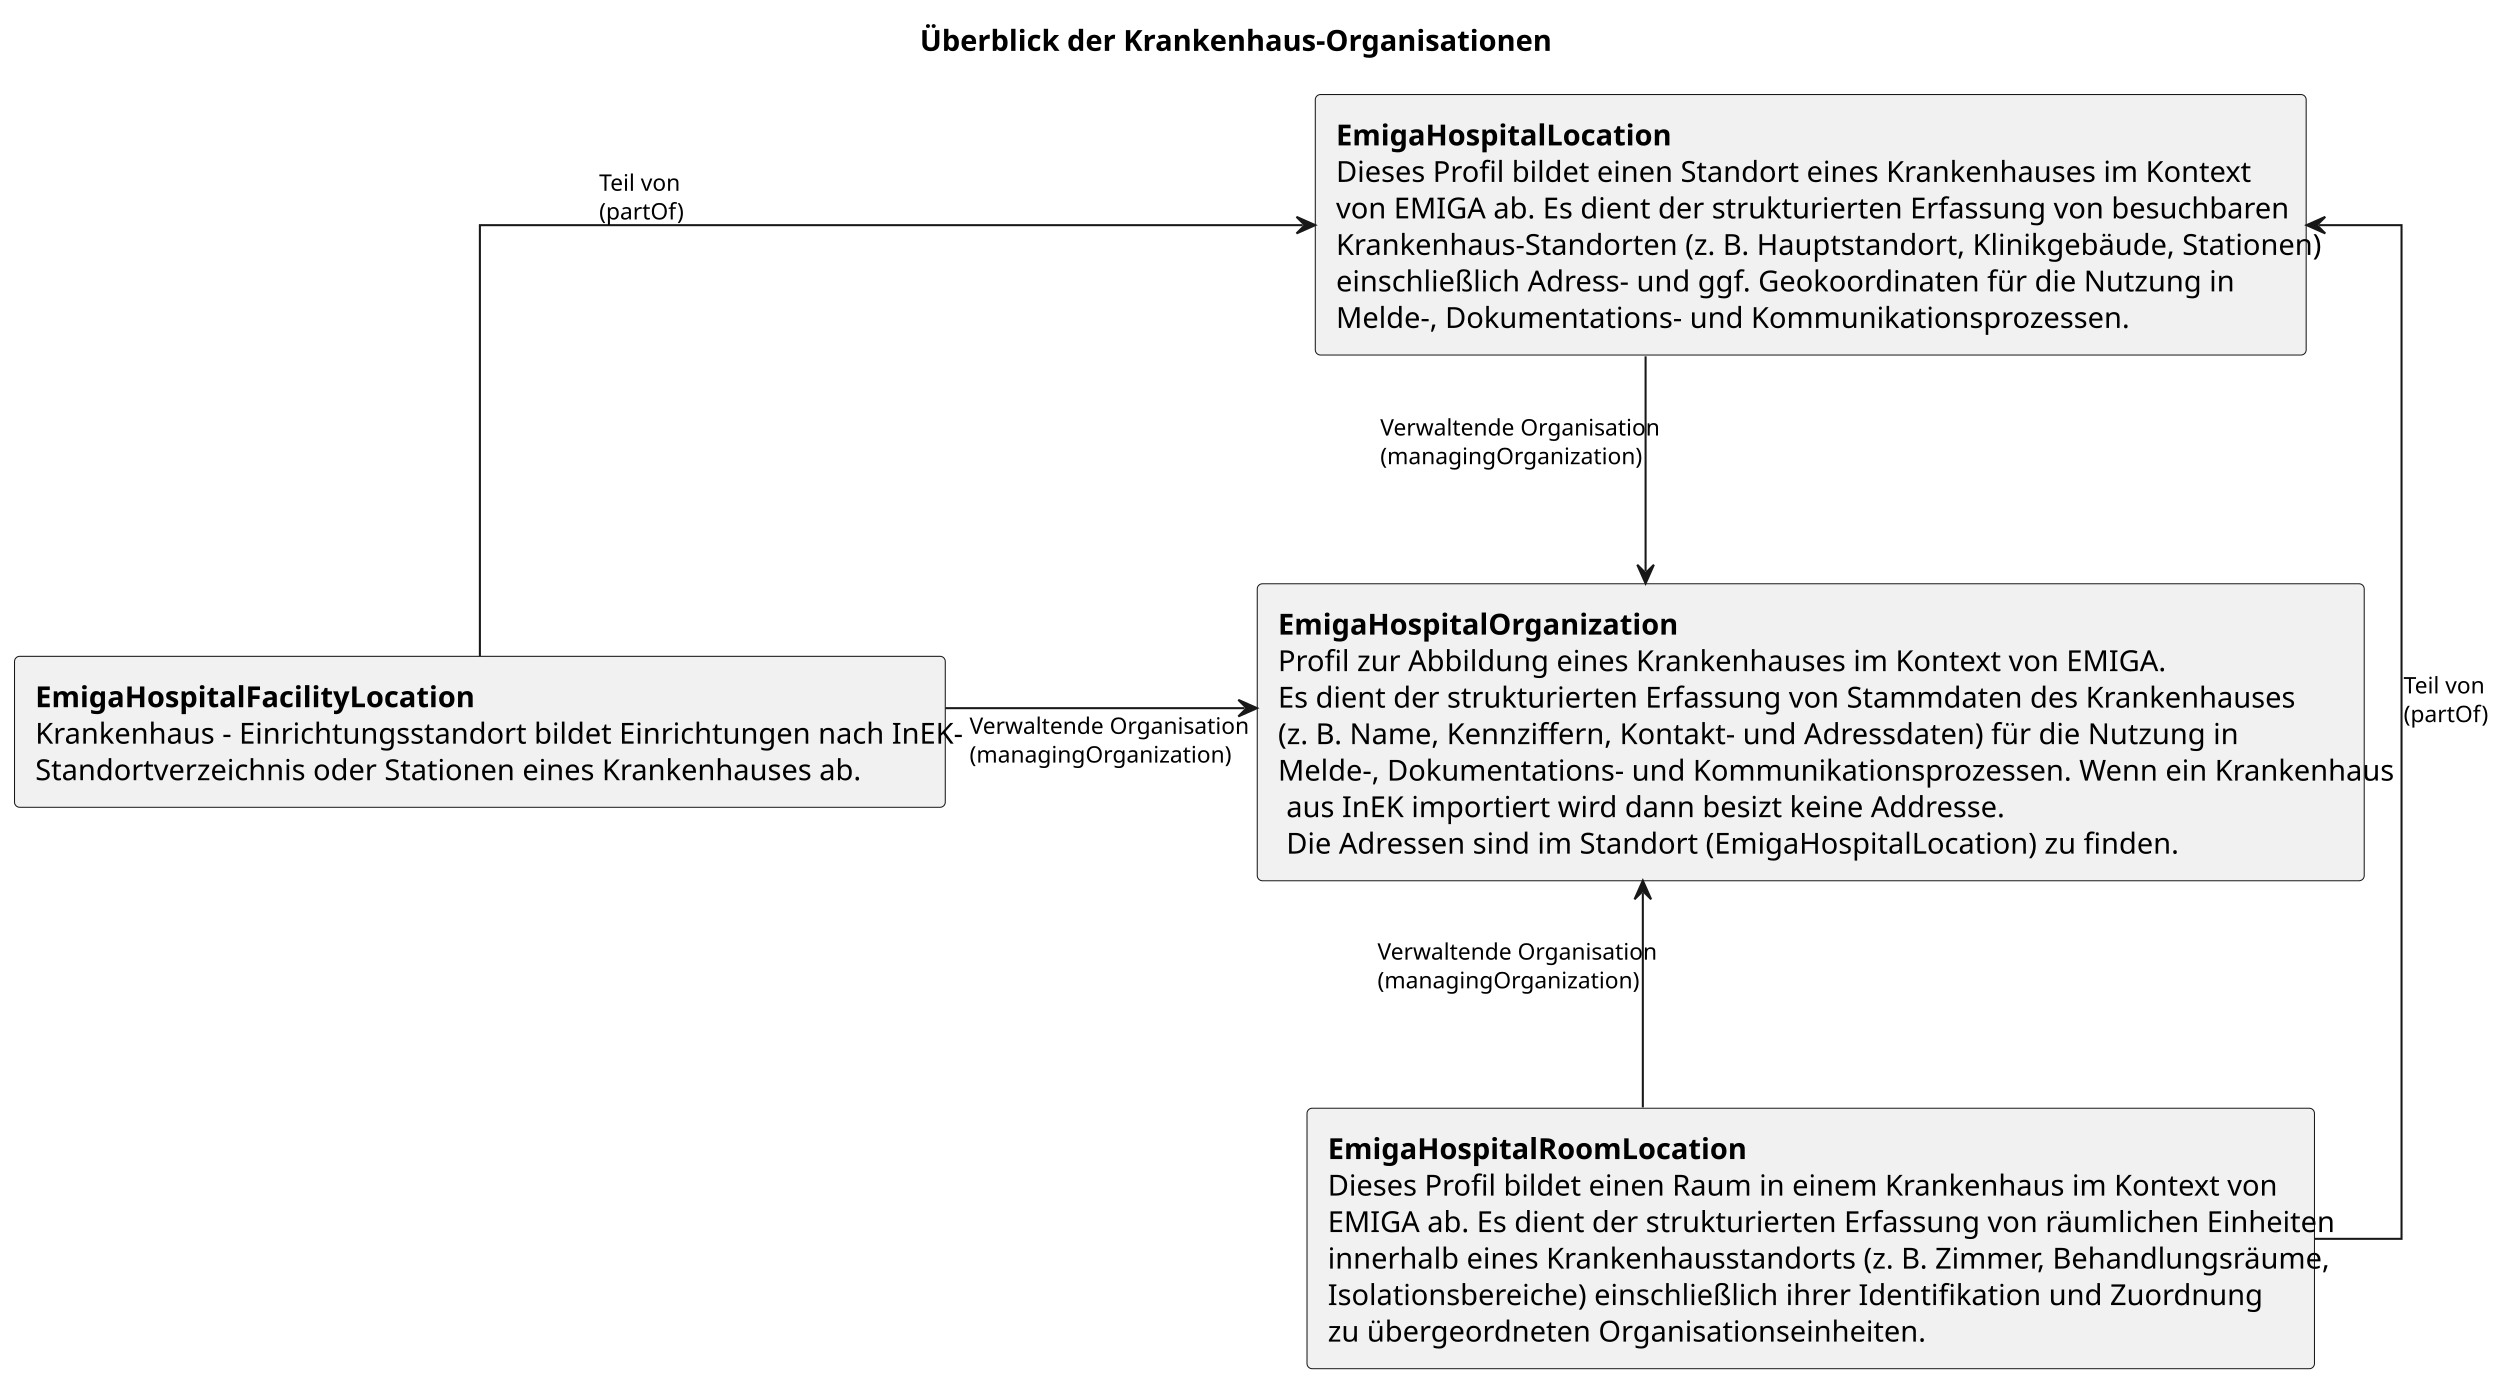
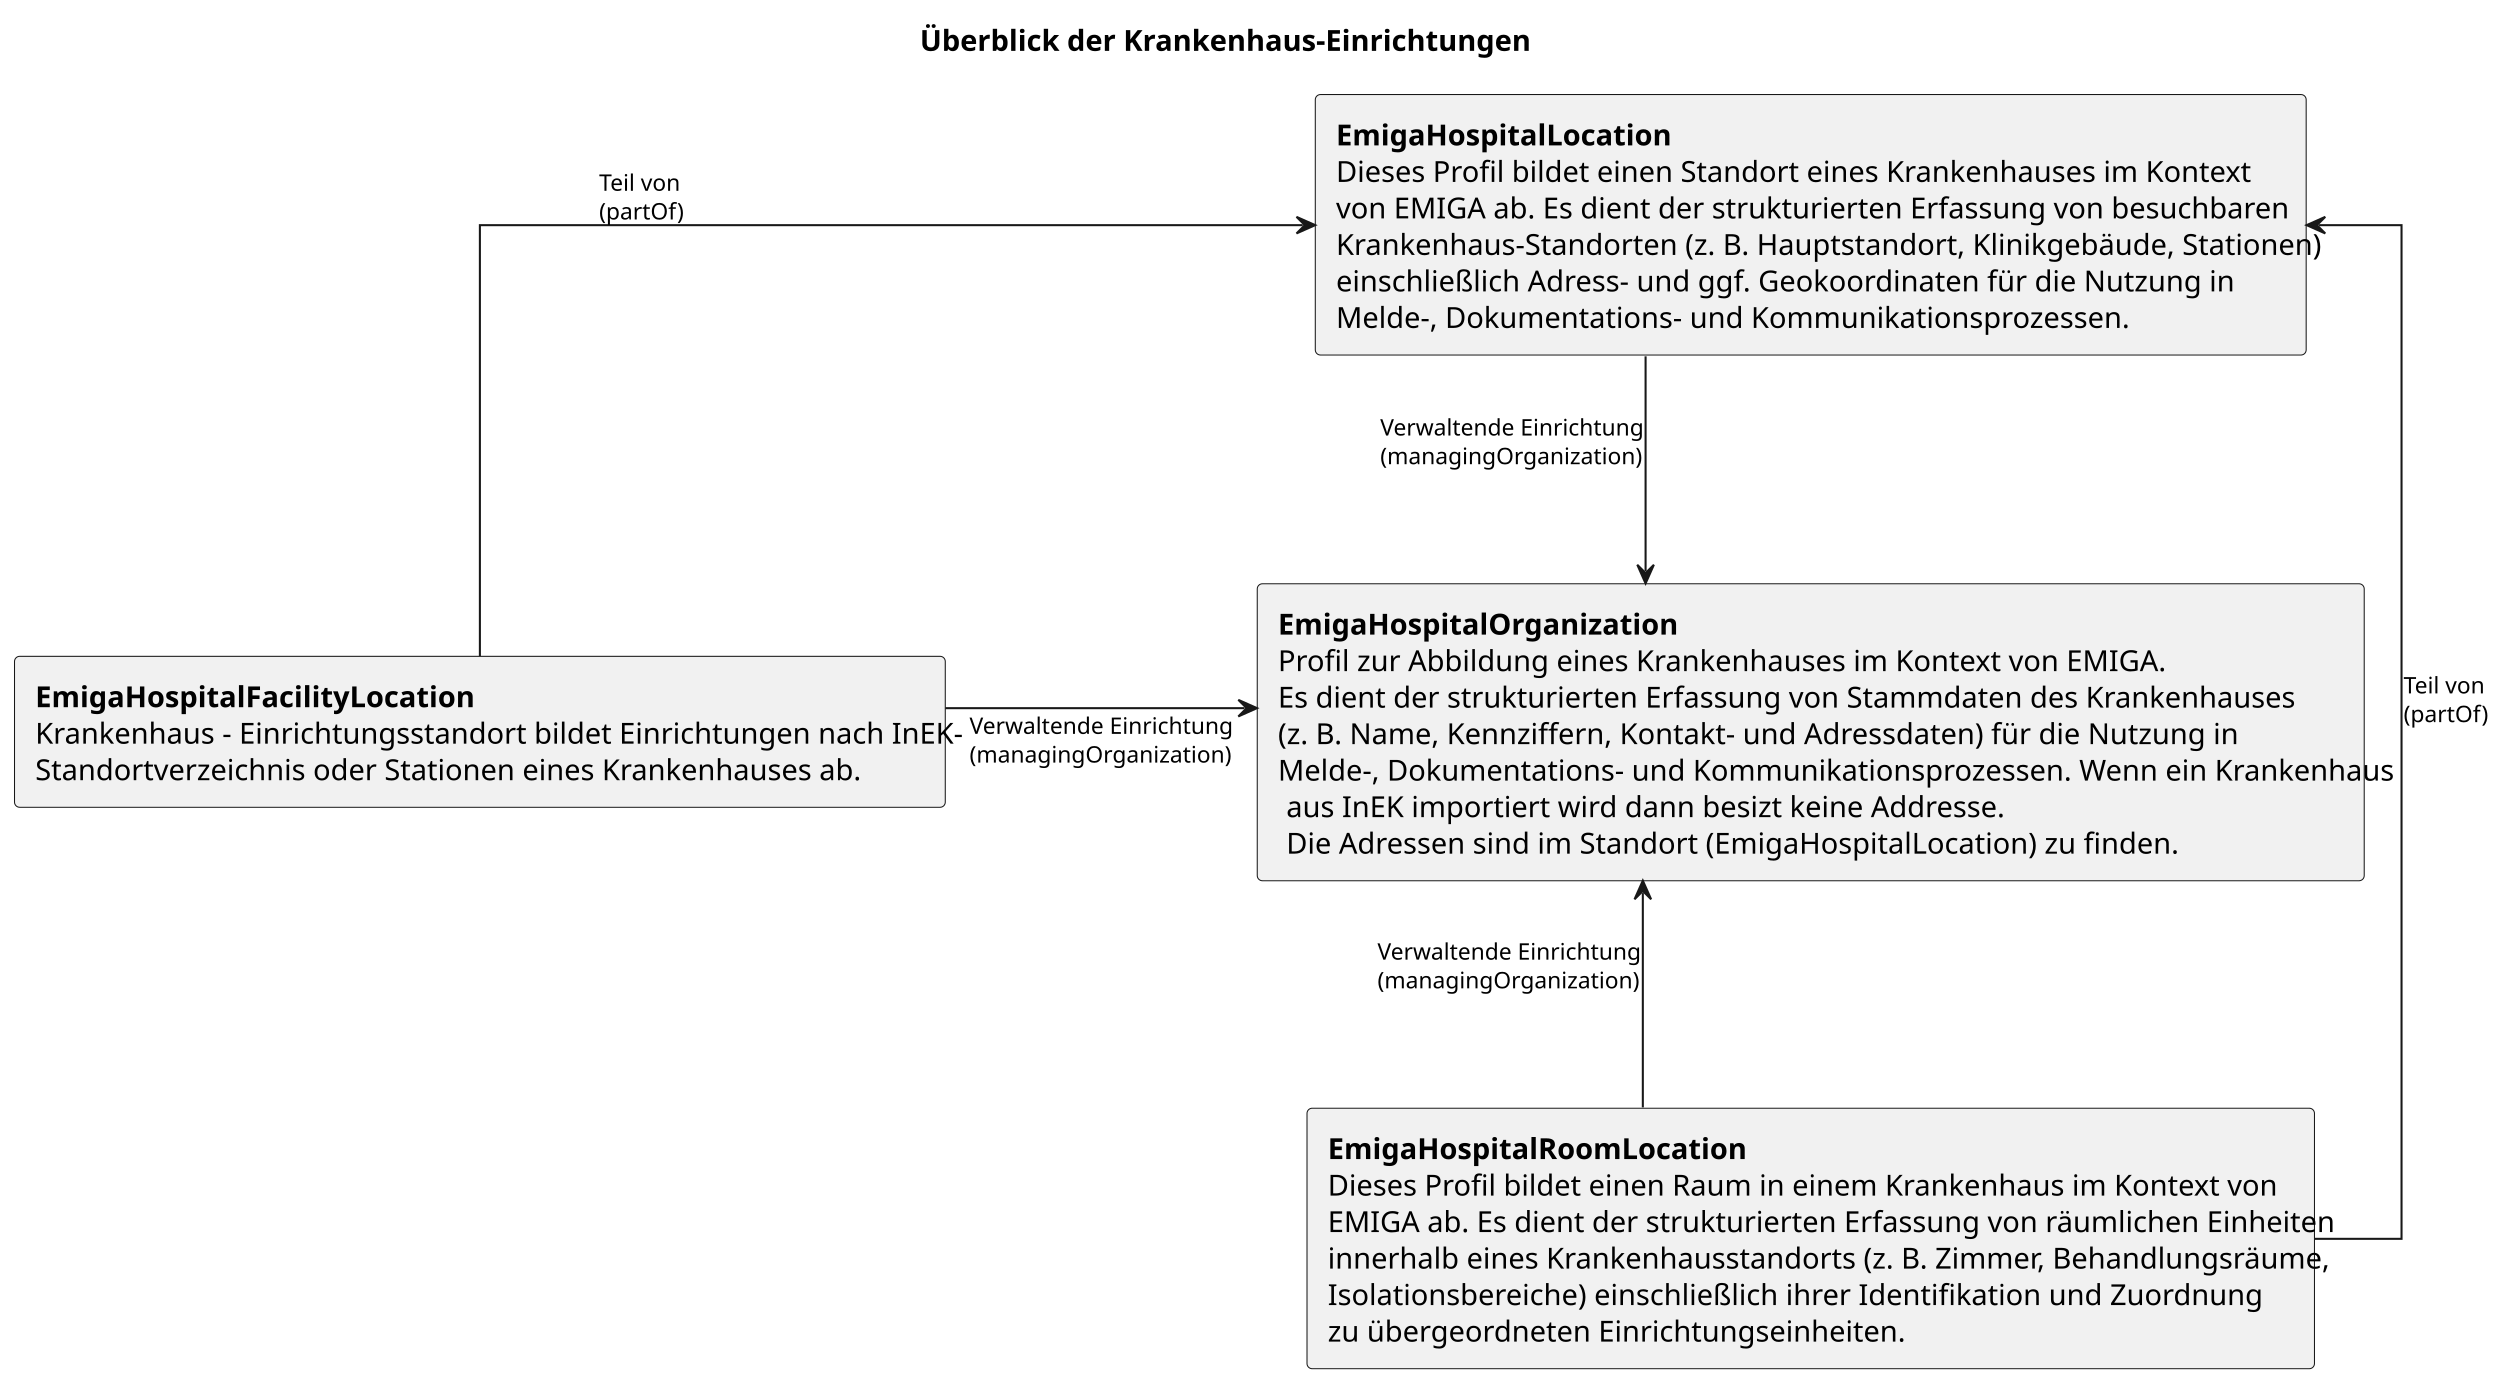
<svg xmlns="http://www.w3.org/2000/svg" contentStyleType="text/css" height="666px" preserveAspectRatio="none" style="width:1206px;height:666px;background:#FFFFFF;" version="1.1" viewBox="0 0 1206 666" width="1206px" zoomAndPan="magnify">
  <defs />
  <g>
-     <text fill="#000000" font-family="sans-serif" font-size="14" font-weight="bold" lengthAdjust="spacing" textLength="305" x="443.75" y="24.533">Überblick der Krankenhaus-Organisationen</text>
+     <text fill="#000000" font-family="sans-serif" font-size="14" font-weight="bold" lengthAdjust="spacing" textLength="305" x="443.75" y="24.533">Überblick der Krankenhaus-Einrichtungen</text>
    <g id="elem_EmigaHospitalFacilityLocation">
      <rect fill="#F1F1F1" height="72.828" rx="2.5" ry="2.5" style="stroke:#181818;stroke-width:0.5;" width="449" x="7" y="316.609" />
      <text fill="#000000" font-family="sans-serif" font-size="14" font-weight="bold" lengthAdjust="spacing" textLength="208" x="17" y="341.143">EmigaHospitalFacilityLocation</text>
      <text fill="#000000" font-family="sans-serif" font-size="14" lengthAdjust="spacing" textLength="429" x="17" y="358.752">Krankenhaus - Einrichtungsstandort bildet Einrichtungen nach InEK-</text>
      <text fill="#000000" font-family="sans-serif" font-size="14" lengthAdjust="spacing" textLength="386" x="17" y="376.361">Standortverzeichnis oder Stationen eines Krankenhauses ab.</text>
    </g>
    <g id="elem_EmigaHospitalLocation">
      <rect fill="#F1F1F1" height="125.656" rx="2.5" ry="2.5" style="stroke:#181818;stroke-width:0.5;" width="478" x="634.5" y="45.609" />
      <text fill="#000000" font-family="sans-serif" font-size="14" font-weight="bold" lengthAdjust="spacing" textLength="159" x="644.5" y="70.143">EmigaHospitalLocation</text>
      <text fill="#000000" font-family="sans-serif" font-size="14" lengthAdjust="spacing" textLength="424" x="644.5" y="87.752">Dieses Profil bildet einen Standort eines Krankenhauses im Kontext</text>
      <text fill="#000000" font-family="sans-serif" font-size="14" lengthAdjust="spacing" textLength="444" x="644.5" y="105.361">von EMIGA ab. Es dient der strukturierten Erfassung von besuchbaren</text>
      <text fill="#000000" font-family="sans-serif" font-size="14" lengthAdjust="spacing" textLength="458" x="644.5" y="122.971">Krankenhaus-Standorten (z. B. Hauptstandort, Klinikgebäude, Stationen)</text>
      <text fill="#000000" font-family="sans-serif" font-size="14" lengthAdjust="spacing" textLength="414" x="644.5" y="140.58">einschließlich Adress- und ggf. Geokoordinaten für die Nutzung in</text>
      <text fill="#000000" font-family="sans-serif" font-size="14" lengthAdjust="spacing" textLength="362" x="644.5" y="158.19">Melde-, Dokumentations- und Kommunikationsprozessen.</text>
    </g>
    <g id="elem_EmigaHospitalOrganization">
      <rect fill="#F1F1F1" height="143.266" rx="2.5" ry="2.5" style="stroke:#181818;stroke-width:0.5;" width="534" x="606.5" y="281.609" />
      <text fill="#000000" font-family="sans-serif" font-size="14" font-weight="bold" lengthAdjust="spacing" textLength="188" x="616.5" y="306.143">EmigaHospitalOrganization</text>
      <text fill="#000000" font-family="sans-serif" font-size="14" lengthAdjust="spacing" textLength="410" x="616.5" y="323.752">Profil zur Abbildung eines Krankenhauses im Kontext von EMIGA.</text>
      <text fill="#000000" font-family="sans-serif" font-size="14" lengthAdjust="spacing" textLength="472" x="616.5" y="341.361">Es dient der strukturierten Erfassung von Stammdaten des Krankenhauses</text>
      <text fill="#000000" font-family="sans-serif" font-size="14" lengthAdjust="spacing" textLength="443" x="616.5" y="358.971">(z. B. Name, Kennziffern, Kontakt- und Adressdaten) für die Nutzung in</text>
      <text fill="#000000" font-family="sans-serif" font-size="14" lengthAdjust="spacing" textLength="514" x="616.5" y="376.58">Melde-, Dokumentations- und Kommunikationsprozessen. Wenn ein Krankenhaus</text>
      <text fill="#000000" font-family="sans-serif" font-size="14" lengthAdjust="spacing" textLength="330" x="620.5" y="394.19">aus InEK importiert wird dann besizt keine Addresse.</text>
      <text fill="#000000" font-family="sans-serif" font-size="14" lengthAdjust="spacing" textLength="413" x="620.5" y="411.799">Die Adressen sind im Standort (EmigaHospitalLocation) zu finden.</text>
    </g>
    <g id="elem_EmigaHospitalRoomLocation">
      <rect fill="#F1F1F1" height="125.656" rx="2.5" ry="2.5" style="stroke:#181818;stroke-width:0.5;" width="486" x="630.5" y="534.609" />
      <text fill="#000000" font-family="sans-serif" font-size="14" font-weight="bold" lengthAdjust="spacing" textLength="199" x="640.5" y="559.143">EmigaHospitalRoomLocation</text>
      <text fill="#000000" font-family="sans-serif" font-size="14" lengthAdjust="spacing" textLength="438" x="640.5" y="576.752">Dieses Profil bildet einen Raum in einem Krankenhaus im Kontext von</text>
      <text fill="#000000" font-family="sans-serif" font-size="14" lengthAdjust="spacing" textLength="466" x="640.5" y="594.361">EMIGA ab. Es dient der strukturierten Erfassung von räumlichen Einheiten</text>
      <text fill="#000000" font-family="sans-serif" font-size="14" lengthAdjust="spacing" textLength="465" x="640.5" y="611.971">innerhalb eines Krankenhausstandorts (z. B. Zimmer, Behandlungsräume,</text>
      <text fill="#000000" font-family="sans-serif" font-size="14" lengthAdjust="spacing" textLength="425" x="640.5" y="629.58">Isolationsbereiche) einschließlich ihrer Identifikation und Zuordnung</text>
-       <text fill="#000000" font-family="sans-serif" font-size="14" lengthAdjust="spacing" textLength="274" x="640.5" y="647.189">zu übergeordneten Organisationseinheiten.</text>
+       <text fill="#000000" font-family="sans-serif" font-size="14" lengthAdjust="spacing" textLength="274" x="640.5" y="647.189">zu übergeordneten Einrichtungseinheiten.</text>
    </g>
    <g id="link_EmigaHospitalLocation_EmigaHospitalOrganization">
      <path d="M793.83,171.889 C793.83,205.429 793.83,240.739 793.83,275.449 " fill="none" id="EmigaHospitalLocation-to-EmigaHospitalOrganization" style="stroke:#181818;stroke-width:1.0;" />
      <polygon fill="#181818" points="793.83,281.449,797.83,272.449,793.83,276.449,789.83,272.449,793.83,281.449" style="stroke:#181818;stroke-width:1.0;" />
-       <text fill="#000000" font-family="sans-serif" font-size="11" lengthAdjust="spacing" textLength="127" x="665.83" y="210.088">Verwaltende Organisation</text>
+       <text fill="#000000" font-family="sans-serif" font-size="11" lengthAdjust="spacing" textLength="127" x="665.83" y="210.088">Verwaltende Einrichtung</text>
      <text fill="#000000" font-family="sans-serif" font-size="11" lengthAdjust="spacing" textLength="115" x="665.83" y="223.924">(managingOrganization)</text>
    </g>
    <g id="link_EmigaHospitalFacilityLocation_EmigaHospitalOrganization">
      <path d="M456.04,341.609 C504.58,341.609 550.37,341.609 600.37,341.609 " fill="none" id="EmigaHospitalFacilityLocation-to-EmigaHospitalOrganization" style="stroke:#181818;stroke-width:1.0;" />
      <polygon fill="#181818" points="606.37,341.609,597.37,337.609,601.37,341.609,597.37,345.609,606.37,341.609" style="stroke:#181818;stroke-width:1.0;" />
-       <text fill="#000000" font-family="sans-serif" font-size="11" lengthAdjust="spacing" textLength="127" x="467.7" y="354.028">Verwaltende Organisation</text>
+       <text fill="#000000" font-family="sans-serif" font-size="11" lengthAdjust="spacing" textLength="127" x="467.7" y="354.028">Verwaltende Einrichtung</text>
      <text fill="#000000" font-family="sans-serif" font-size="11" lengthAdjust="spacing" textLength="115" x="467.7" y="367.864">(managingOrganization)</text>
    </g>
    <g id="link_EmigaHospitalOrganization_EmigaHospitalRoomLocation">
      <path d="M792.5,430.819 C792.5,465.479 792.5,500.719 792.5,534.219 " fill="none" id="EmigaHospitalOrganization-backto-EmigaHospitalRoomLocation" style="stroke:#181818;stroke-width:1.0;" />
      <polygon fill="#181818" points="792.5,424.819,788.5,433.819,792.5,429.819,796.5,433.819,792.5,424.819" style="stroke:#181818;stroke-width:1.0;" />
-       <text fill="#000000" font-family="sans-serif" font-size="11" lengthAdjust="spacing" textLength="127" x="664.5" y="462.938">Verwaltende Organisation</text>
+       <text fill="#000000" font-family="sans-serif" font-size="11" lengthAdjust="spacing" textLength="127" x="664.5" y="462.938">Verwaltende Einrichtung</text>
      <text fill="#000000" font-family="sans-serif" font-size="11" lengthAdjust="spacing" textLength="115" x="664.5" y="476.774">(managingOrganization)</text>
    </g>
    <g id="link_EmigaHospitalLocation_EmigaHospitalFacilityLocation">
      <path d="M628.44,108.609 C445.91,108.609 231.5,108.609 231.5,108.609 C231.5,108.609 231.5,248.299 231.5,316.509 " fill="none" id="EmigaHospitalLocation-backto-EmigaHospitalFacilityLocation" style="stroke:#181818;stroke-width:1.0;" />
      <polygon fill="#181818" points="634.44,108.609,625.44,104.609,629.44,108.609,625.44,112.609,634.44,108.609" style="stroke:#181818;stroke-width:1.0;" />
      <text fill="#000000" font-family="sans-serif" font-size="11" lengthAdjust="spacing" textLength="37" x="289.02" y="92.028">Teil von</text>
      <text fill="#000000" font-family="sans-serif" font-size="11" lengthAdjust="spacing" textLength="39" x="289.02" y="105.864">(partOf)</text>
    </g>
    <g id="link_EmigaHospitalLocation_EmigaHospitalRoomLocation">
      <path d="M1118.71,108.609 C1146.13,108.609 1158.5,108.609 1158.5,108.609 C1158.5,108.609 1158.5,597.609 1158.5,597.609 C1158.5,597.609 1141.92,597.609 1116.75,597.609 " fill="none" id="EmigaHospitalLocation-backto-EmigaHospitalRoomLocation" style="stroke:#181818;stroke-width:1.0;" />
      <polygon fill="#181818" points="1112.71,108.609,1121.71,112.609,1117.71,108.609,1121.71,104.609,1112.71,108.609" style="stroke:#181818;stroke-width:1.0;" />
      <text fill="#000000" font-family="sans-serif" font-size="11" lengthAdjust="spacing" textLength="37" x="1159.5" y="334.508">Teil von</text>
      <text fill="#000000" font-family="sans-serif" font-size="11" lengthAdjust="spacing" textLength="39" x="1159.5" y="348.344">(partOf)</text>
    </g>
  </g>
</svg>
